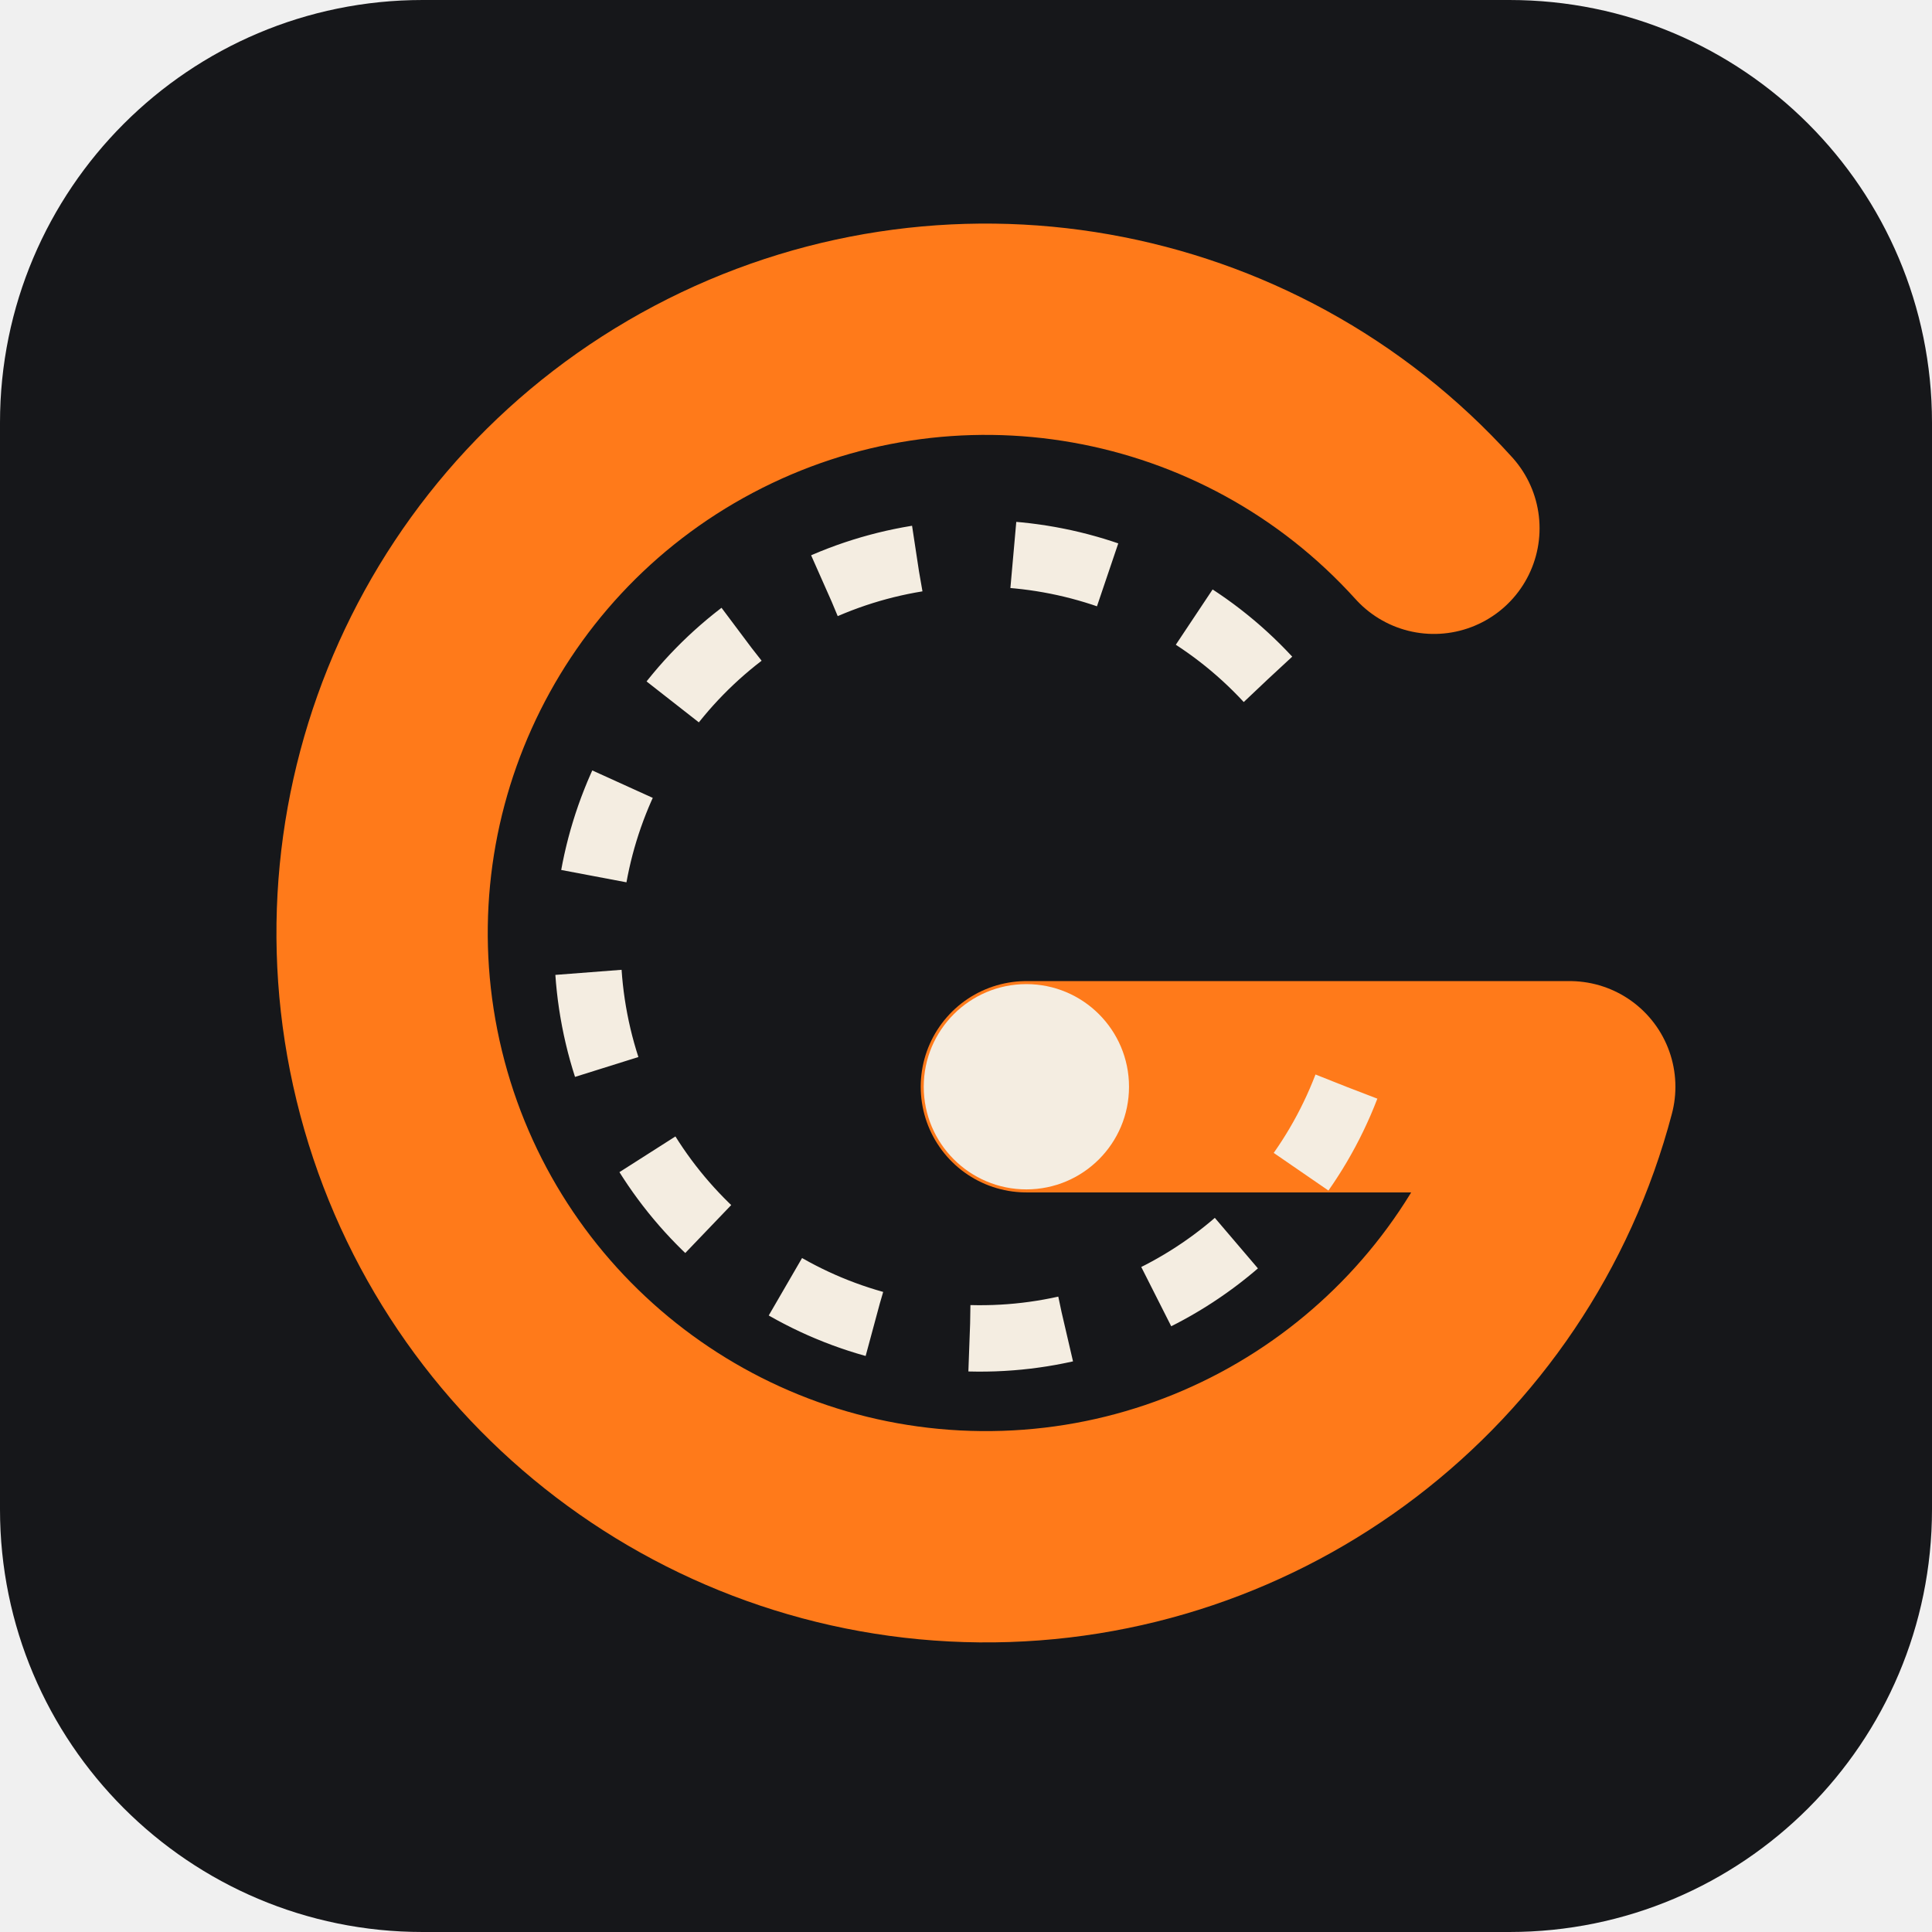
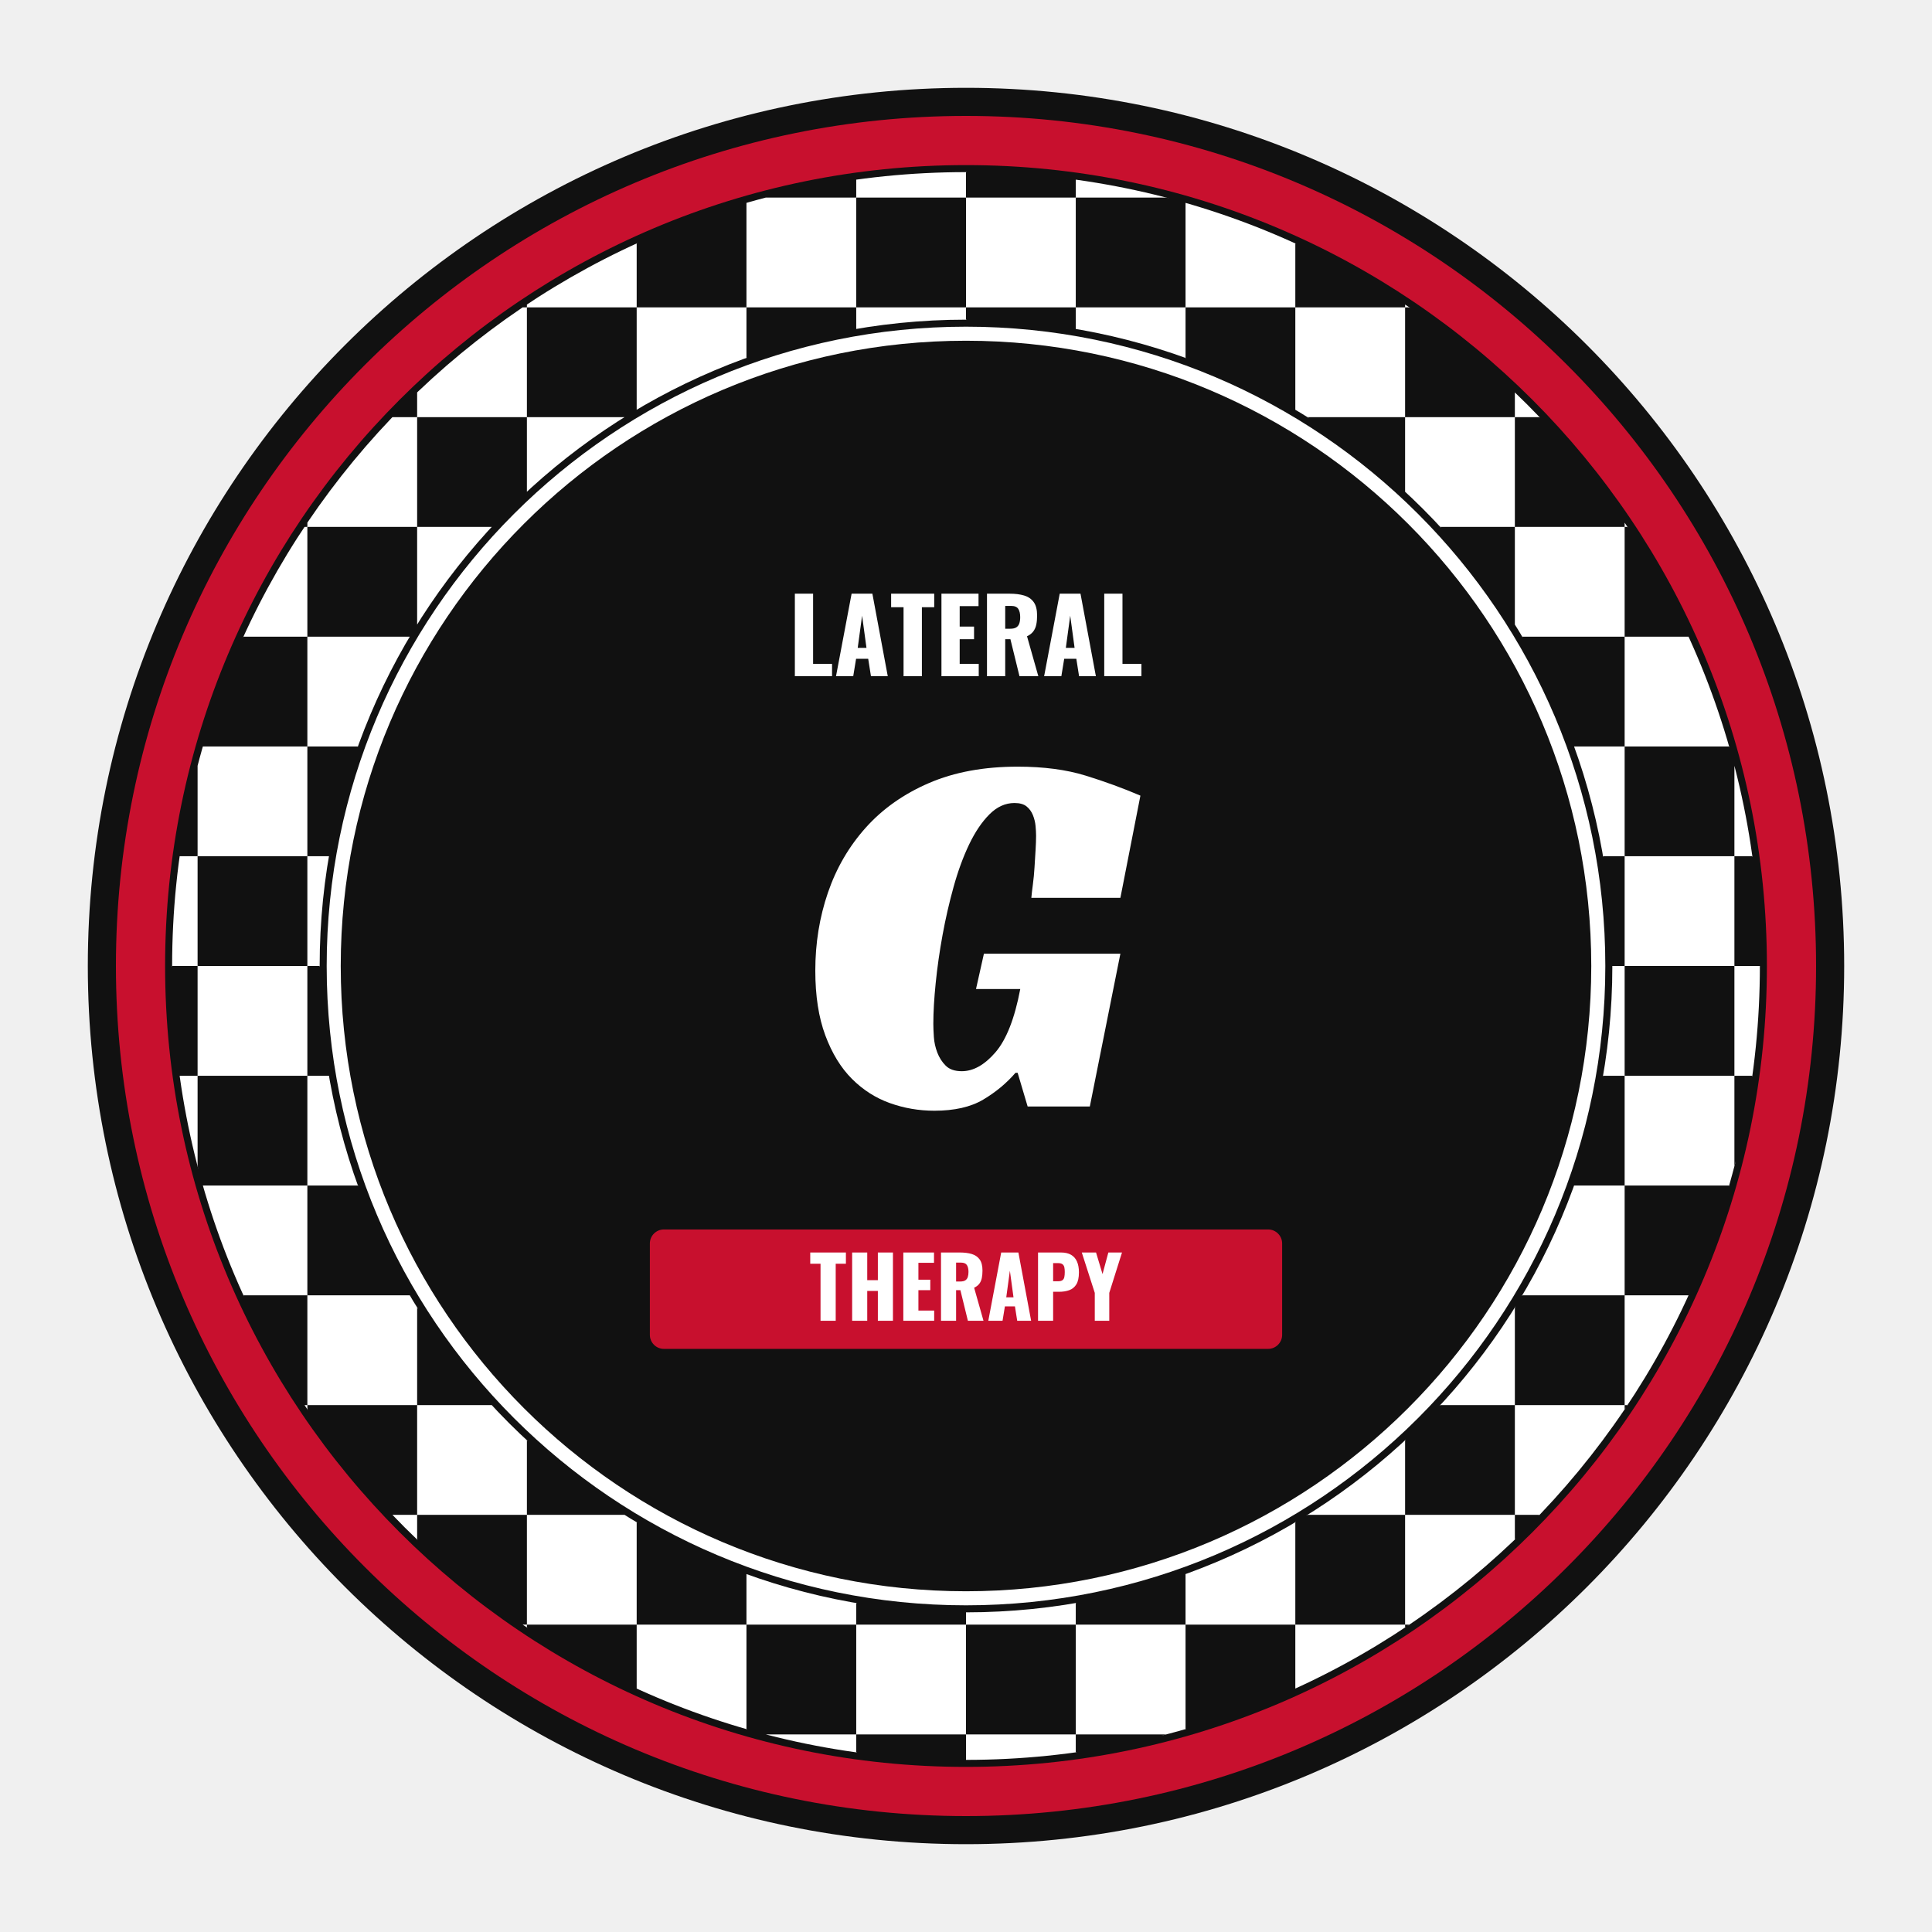
- <svg xmlns="http://www.w3.org/2000/svg" viewBox="0 0 64 64" role="img" aria-labelledby="t">
-   <rect width="64" height="64" rx="14" fill="#16171a" />
-   <path d="M47.5 17.5 A20 20 0 1 0 52 36 H34" fill="none" stroke="#ff7a1a" stroke-width="7" stroke-linecap="round" stroke-linejoin="round" />
-   <path d="M42 22.5 A13 13 0 1 0 44.6 36" fill="none" stroke="#f4ede1" stroke-width="2.2" stroke-dasharray="3.2 3.2" stroke-linecap="butt" />
-   <circle cx="34" cy="36" r="3.4" fill="#f4ede1" />
+ <svg xmlns="http://www.w3.org/2000/svg" viewBox="0 0 1100 1100" width="1100" height="1100">
+   <circle cx="550.00" cy="550.00" r="500.00" fill="#111111" />
+   <circle cx="550.00" cy="550.00" r="484.00" fill="#C8102E" />
+   <circle cx="550.00" cy="550.00" r="456.00" fill="#111111" />
+   <defs>
+     <clipPath id="chk" clip-rule="evenodd">
+       <path d="M 1002.00,550.00 A 452.00,452.00 0 1 1 98.00,550.00 A 452.00,452.00 0 1 1 1002.00,550.00 Z M 918.00,550.00 A 368.00,368.00 0 1 0 182.00,550.00 A 368.00,368.00 0 1 0 918.00,550.00 Z" />
+     </clipPath>
+   </defs>
+   <g clip-path="url(#chk)">
+     <rect x="50.00" y="50.00" width="62.90" height="62.90" fill="#111111" />
+     <rect x="112.50" y="50.00" width="62.90" height="62.90" fill="#FFFFFF" />
+     <rect x="175.00" y="50.00" width="62.90" height="62.90" fill="#111111" />
+     <rect x="237.50" y="50.00" width="62.90" height="62.90" fill="#FFFFFF" />
+     <rect x="300.00" y="50.00" width="62.90" height="62.90" fill="#111111" />
+     <rect x="362.50" y="50.00" width="62.90" height="62.90" fill="#FFFFFF" />
+     <rect x="425.00" y="50.00" width="62.90" height="62.90" fill="#111111" />
+     <rect x="487.50" y="50.00" width="62.90" height="62.90" fill="#FFFFFF" />
+     <rect x="550.00" y="50.00" width="62.90" height="62.90" fill="#111111" />
+     <rect x="612.50" y="50.00" width="62.90" height="62.90" fill="#FFFFFF" />
+     <rect x="675.00" y="50.00" width="62.90" height="62.90" fill="#111111" />
+     <rect x="737.50" y="50.00" width="62.90" height="62.90" fill="#FFFFFF" />
+     <rect x="800.00" y="50.00" width="62.90" height="62.90" fill="#111111" />
+     <rect x="862.50" y="50.00" width="62.90" height="62.90" fill="#FFFFFF" />
+     <rect x="925.00" y="50.00" width="62.90" height="62.90" fill="#111111" />
+     <rect x="987.50" y="50.00" width="62.90" height="62.90" fill="#FFFFFF" />
+     <rect x="50.00" y="112.50" width="62.90" height="62.90" fill="#FFFFFF" />
+     <rect x="112.50" y="112.50" width="62.90" height="62.90" fill="#111111" />
+     <rect x="175.00" y="112.50" width="62.90" height="62.90" fill="#FFFFFF" />
+     <rect x="237.50" y="112.50" width="62.90" height="62.90" fill="#111111" />
+     <rect x="300.00" y="112.50" width="62.90" height="62.90" fill="#FFFFFF" />
+     <rect x="362.50" y="112.50" width="62.90" height="62.90" fill="#111111" />
+     <rect x="425.00" y="112.50" width="62.90" height="62.90" fill="#FFFFFF" />
+     <rect x="487.50" y="112.50" width="62.90" height="62.90" fill="#111111" />
+     <rect x="550.00" y="112.50" width="62.90" height="62.90" fill="#FFFFFF" />
+     <rect x="612.50" y="112.50" width="62.90" height="62.90" fill="#111111" />
+     <rect x="675.00" y="112.50" width="62.90" height="62.90" fill="#FFFFFF" />
+     <rect x="737.50" y="112.50" width="62.90" height="62.90" fill="#111111" />
+     <rect x="800.00" y="112.50" width="62.90" height="62.90" fill="#FFFFFF" />
+     <rect x="862.50" y="112.50" width="62.90" height="62.90" fill="#111111" />
+     <rect x="925.00" y="112.50" width="62.90" height="62.90" fill="#FFFFFF" />
+     <rect x="987.50" y="112.50" width="62.90" height="62.90" fill="#111111" />
+     <rect x="50.00" y="175.00" width="62.90" height="62.90" fill="#111111" />
+     <rect x="112.50" y="175.00" width="62.90" height="62.90" fill="#FFFFFF" />
+     <rect x="175.00" y="175.00" width="62.90" height="62.90" fill="#111111" />
+     <rect x="237.50" y="175.00" width="62.90" height="62.90" fill="#FFFFFF" />
+     <rect x="300.00" y="175.00" width="62.90" height="62.90" fill="#111111" />
+     <rect x="362.50" y="175.00" width="62.90" height="62.90" fill="#FFFFFF" />
+     <rect x="425.00" y="175.00" width="62.90" height="62.90" fill="#111111" />
+     <rect x="487.50" y="175.00" width="62.90" height="62.90" fill="#FFFFFF" />
+     <rect x="550.00" y="175.00" width="62.90" height="62.90" fill="#111111" />
+     <rect x="612.50" y="175.00" width="62.90" height="62.90" fill="#FFFFFF" />
+     <rect x="675.00" y="175.00" width="62.90" height="62.90" fill="#111111" />
+     <rect x="737.50" y="175.00" width="62.90" height="62.90" fill="#FFFFFF" />
+     <rect x="800.00" y="175.00" width="62.90" height="62.90" fill="#111111" />
+     <rect x="862.50" y="175.00" width="62.90" height="62.90" fill="#FFFFFF" />
+     <rect x="925.00" y="175.00" width="62.90" height="62.90" fill="#111111" />
+     <rect x="987.50" y="175.00" width="62.90" height="62.90" fill="#FFFFFF" />
+     <rect x="50.00" y="237.50" width="62.90" height="62.90" fill="#FFFFFF" />
+     <rect x="112.50" y="237.50" width="62.90" height="62.90" fill="#111111" />
+     <rect x="175.00" y="237.50" width="62.90" height="62.90" fill="#FFFFFF" />
+     <rect x="237.50" y="237.50" width="62.90" height="62.90" fill="#111111" />
+     <rect x="300.00" y="237.50" width="62.90" height="62.90" fill="#FFFFFF" />
+     <rect x="362.50" y="237.50" width="62.90" height="62.90" fill="#111111" />
+     <rect x="425.00" y="237.50" width="62.90" height="62.90" fill="#FFFFFF" />
+     <rect x="487.50" y="237.50" width="62.90" height="62.90" fill="#111111" />
+     <rect x="550.00" y="237.50" width="62.90" height="62.90" fill="#FFFFFF" />
+     <rect x="612.50" y="237.50" width="62.90" height="62.90" fill="#111111" />
+     <rect x="675.00" y="237.50" width="62.90" height="62.90" fill="#FFFFFF" />
+     <rect x="737.50" y="237.50" width="62.90" height="62.90" fill="#111111" />
+     <rect x="800.00" y="237.50" width="62.90" height="62.90" fill="#FFFFFF" />
+     <rect x="862.50" y="237.50" width="62.90" height="62.90" fill="#111111" />
+     <rect x="925.00" y="237.50" width="62.90" height="62.90" fill="#FFFFFF" />
+     <rect x="987.50" y="237.50" width="62.90" height="62.90" fill="#111111" />
+     <rect x="50.00" y="300.00" width="62.90" height="62.90" fill="#111111" />
+     <rect x="112.50" y="300.00" width="62.90" height="62.90" fill="#FFFFFF" />
+     <rect x="175.00" y="300.00" width="62.90" height="62.90" fill="#111111" />
+     <rect x="237.50" y="300.00" width="62.90" height="62.90" fill="#FFFFFF" />
+     <rect x="300.00" y="300.00" width="62.90" height="62.90" fill="#111111" />
+     <rect x="362.50" y="300.00" width="62.90" height="62.90" fill="#FFFFFF" />
+     <rect x="425.00" y="300.00" width="62.90" height="62.90" fill="#111111" />
+     <rect x="487.50" y="300.00" width="62.90" height="62.90" fill="#FFFFFF" />
+     <rect x="550.00" y="300.00" width="62.90" height="62.90" fill="#111111" />
+     <rect x="612.50" y="300.00" width="62.90" height="62.90" fill="#FFFFFF" />
+     <rect x="675.00" y="300.00" width="62.90" height="62.90" fill="#111111" />
+     <rect x="737.50" y="300.00" width="62.90" height="62.90" fill="#FFFFFF" />
+     <rect x="800.00" y="300.00" width="62.90" height="62.90" fill="#111111" />
+     <rect x="862.50" y="300.00" width="62.90" height="62.90" fill="#FFFFFF" />
+     <rect x="925.00" y="300.00" width="62.90" height="62.90" fill="#111111" />
+     <rect x="987.50" y="300.00" width="62.90" height="62.90" fill="#FFFFFF" />
+     <rect x="50.00" y="362.50" width="62.90" height="62.90" fill="#FFFFFF" />
+     <rect x="112.50" y="362.50" width="62.90" height="62.90" fill="#111111" />
+     <rect x="175.00" y="362.50" width="62.90" height="62.90" fill="#FFFFFF" />
+     <rect x="237.50" y="362.50" width="62.90" height="62.90" fill="#111111" />
+     <rect x="300.00" y="362.50" width="62.90" height="62.90" fill="#FFFFFF" />
+     <rect x="362.50" y="362.50" width="62.90" height="62.90" fill="#111111" />
+     <rect x="425.00" y="362.50" width="62.90" height="62.90" fill="#FFFFFF" />
+     <rect x="487.50" y="362.50" width="62.90" height="62.90" fill="#111111" />
+     <rect x="550.00" y="362.50" width="62.90" height="62.90" fill="#FFFFFF" />
+     <rect x="612.50" y="362.50" width="62.90" height="62.90" fill="#111111" />
+     <rect x="675.00" y="362.50" width="62.90" height="62.90" fill="#FFFFFF" />
+     <rect x="737.50" y="362.50" width="62.90" height="62.90" fill="#111111" />
+     <rect x="800.00" y="362.50" width="62.90" height="62.90" fill="#FFFFFF" />
+     <rect x="862.50" y="362.50" width="62.90" height="62.90" fill="#111111" />
+     <rect x="925.00" y="362.50" width="62.90" height="62.90" fill="#FFFFFF" />
+     <rect x="987.50" y="362.50" width="62.90" height="62.90" fill="#111111" />
+     <rect x="50.00" y="425.00" width="62.90" height="62.90" fill="#111111" />
+     <rect x="112.50" y="425.00" width="62.90" height="62.90" fill="#FFFFFF" />
+     <rect x="175.00" y="425.00" width="62.90" height="62.90" fill="#111111" />
+     <rect x="237.50" y="425.00" width="62.90" height="62.90" fill="#FFFFFF" />
+     <rect x="300.00" y="425.00" width="62.90" height="62.90" fill="#111111" />
+     <rect x="362.50" y="425.00" width="62.90" height="62.90" fill="#FFFFFF" />
+     <rect x="425.00" y="425.00" width="62.90" height="62.90" fill="#111111" />
+     <rect x="487.50" y="425.00" width="62.90" height="62.90" fill="#FFFFFF" />
+     <rect x="550.00" y="425.00" width="62.90" height="62.90" fill="#111111" />
+     <rect x="612.50" y="425.00" width="62.90" height="62.90" fill="#FFFFFF" />
+     <rect x="675.00" y="425.00" width="62.90" height="62.90" fill="#111111" />
+     <rect x="737.50" y="425.00" width="62.90" height="62.90" fill="#FFFFFF" />
+     <rect x="800.00" y="425.00" width="62.90" height="62.90" fill="#111111" />
+     <rect x="862.50" y="425.00" width="62.90" height="62.90" fill="#FFFFFF" />
+     <rect x="925.00" y="425.00" width="62.90" height="62.90" fill="#111111" />
+     <rect x="987.50" y="425.00" width="62.90" height="62.90" fill="#FFFFFF" />
+     <rect x="50.00" y="487.50" width="62.90" height="62.90" fill="#FFFFFF" />
+     <rect x="112.50" y="487.50" width="62.90" height="62.90" fill="#111111" />
+     <rect x="175.00" y="487.50" width="62.90" height="62.90" fill="#FFFFFF" />
+     <rect x="237.50" y="487.50" width="62.90" height="62.90" fill="#111111" />
+     <rect x="300.00" y="487.50" width="62.90" height="62.90" fill="#FFFFFF" />
+     <rect x="362.50" y="487.50" width="62.90" height="62.90" fill="#111111" />
+     <rect x="425.00" y="487.50" width="62.90" height="62.90" fill="#FFFFFF" />
+     <rect x="487.50" y="487.50" width="62.90" height="62.90" fill="#111111" />
+     <rect x="550.00" y="487.50" width="62.90" height="62.90" fill="#FFFFFF" />
+     <rect x="612.50" y="487.50" width="62.90" height="62.90" fill="#111111" />
+     <rect x="675.00" y="487.50" width="62.90" height="62.90" fill="#FFFFFF" />
+     <rect x="737.50" y="487.50" width="62.90" height="62.90" fill="#111111" />
+     <rect x="800.00" y="487.50" width="62.90" height="62.90" fill="#FFFFFF" />
+     <rect x="862.50" y="487.50" width="62.90" height="62.90" fill="#111111" />
+     <rect x="925.00" y="487.50" width="62.90" height="62.90" fill="#FFFFFF" />
+     <rect x="987.50" y="487.50" width="62.90" height="62.90" fill="#111111" />
+     <rect x="50.00" y="550.00" width="62.90" height="62.90" fill="#111111" />
+     <rect x="112.50" y="550.00" width="62.90" height="62.90" fill="#FFFFFF" />
+     <rect x="175.00" y="550.00" width="62.90" height="62.90" fill="#111111" />
+     <rect x="237.50" y="550.00" width="62.90" height="62.90" fill="#FFFFFF" />
+     <rect x="300.00" y="550.00" width="62.90" height="62.90" fill="#111111" />
+     <rect x="362.50" y="550.00" width="62.90" height="62.90" fill="#FFFFFF" />
+     <rect x="425.00" y="550.00" width="62.90" height="62.90" fill="#111111" />
+     <rect x="487.50" y="550.00" width="62.90" height="62.90" fill="#FFFFFF" />
+     <rect x="550.00" y="550.00" width="62.90" height="62.90" fill="#111111" />
+     <rect x="612.50" y="550.00" width="62.90" height="62.90" fill="#FFFFFF" />
+     <rect x="675.00" y="550.00" width="62.90" height="62.90" fill="#111111" />
+     <rect x="737.50" y="550.00" width="62.90" height="62.90" fill="#FFFFFF" />
+     <rect x="800.00" y="550.00" width="62.90" height="62.90" fill="#111111" />
+     <rect x="862.50" y="550.00" width="62.90" height="62.90" fill="#FFFFFF" />
+     <rect x="925.00" y="550.00" width="62.90" height="62.90" fill="#111111" />
+     <rect x="987.50" y="550.00" width="62.90" height="62.90" fill="#FFFFFF" />
+     <rect x="50.00" y="612.50" width="62.90" height="62.90" fill="#FFFFFF" />
+     <rect x="112.50" y="612.50" width="62.90" height="62.90" fill="#111111" />
+     <rect x="175.00" y="612.50" width="62.90" height="62.90" fill="#FFFFFF" />
+     <rect x="237.50" y="612.50" width="62.90" height="62.90" fill="#111111" />
+     <rect x="300.00" y="612.50" width="62.90" height="62.90" fill="#FFFFFF" />
+     <rect x="362.50" y="612.50" width="62.90" height="62.90" fill="#111111" />
+     <rect x="425.00" y="612.50" width="62.90" height="62.90" fill="#FFFFFF" />
+     <rect x="487.50" y="612.50" width="62.90" height="62.90" fill="#111111" />
+     <rect x="550.00" y="612.50" width="62.90" height="62.90" fill="#FFFFFF" />
+     <rect x="612.50" y="612.50" width="62.90" height="62.90" fill="#111111" />
+     <rect x="675.00" y="612.50" width="62.90" height="62.90" fill="#FFFFFF" />
+     <rect x="737.50" y="612.50" width="62.90" height="62.90" fill="#111111" />
+     <rect x="800.00" y="612.50" width="62.90" height="62.90" fill="#FFFFFF" />
+     <rect x="862.50" y="612.50" width="62.90" height="62.90" fill="#111111" />
+     <rect x="925.00" y="612.50" width="62.90" height="62.90" fill="#FFFFFF" />
+     <rect x="987.50" y="612.50" width="62.90" height="62.90" fill="#111111" />
+     <rect x="50.00" y="675.00" width="62.90" height="62.90" fill="#111111" />
+     <rect x="112.50" y="675.00" width="62.90" height="62.90" fill="#FFFFFF" />
+     <rect x="175.00" y="675.00" width="62.90" height="62.90" fill="#111111" />
+     <rect x="237.50" y="675.00" width="62.90" height="62.90" fill="#FFFFFF" />
+     <rect x="300.00" y="675.00" width="62.90" height="62.90" fill="#111111" />
+     <rect x="362.50" y="675.00" width="62.90" height="62.90" fill="#FFFFFF" />
+     <rect x="425.00" y="675.00" width="62.90" height="62.90" fill="#111111" />
+     <rect x="487.50" y="675.00" width="62.90" height="62.90" fill="#FFFFFF" />
+     <rect x="550.00" y="675.00" width="62.90" height="62.90" fill="#111111" />
+     <rect x="612.50" y="675.00" width="62.90" height="62.90" fill="#FFFFFF" />
+     <rect x="675.00" y="675.00" width="62.90" height="62.90" fill="#111111" />
+     <rect x="737.50" y="675.00" width="62.90" height="62.90" fill="#FFFFFF" />
+     <rect x="800.00" y="675.00" width="62.90" height="62.90" fill="#111111" />
+     <rect x="862.50" y="675.00" width="62.90" height="62.90" fill="#FFFFFF" />
+     <rect x="925.00" y="675.00" width="62.90" height="62.90" fill="#111111" />
+     <rect x="987.50" y="675.00" width="62.90" height="62.90" fill="#FFFFFF" />
+     <rect x="50.00" y="737.50" width="62.90" height="62.90" fill="#FFFFFF" />
+     <rect x="112.50" y="737.50" width="62.90" height="62.90" fill="#111111" />
+     <rect x="175.00" y="737.50" width="62.90" height="62.90" fill="#FFFFFF" />
+     <rect x="237.50" y="737.50" width="62.90" height="62.90" fill="#111111" />
+     <rect x="300.00" y="737.50" width="62.90" height="62.90" fill="#FFFFFF" />
+     <rect x="362.50" y="737.50" width="62.90" height="62.90" fill="#111111" />
+     <rect x="425.00" y="737.50" width="62.90" height="62.90" fill="#FFFFFF" />
+     <rect x="487.50" y="737.50" width="62.90" height="62.90" fill="#111111" />
+     <rect x="550.00" y="737.50" width="62.90" height="62.90" fill="#FFFFFF" />
+     <rect x="612.50" y="737.50" width="62.90" height="62.90" fill="#111111" />
+     <rect x="675.00" y="737.50" width="62.90" height="62.90" fill="#FFFFFF" />
+     <rect x="737.50" y="737.50" width="62.90" height="62.90" fill="#111111" />
+     <rect x="800.00" y="737.50" width="62.90" height="62.90" fill="#FFFFFF" />
+     <rect x="862.50" y="737.50" width="62.90" height="62.90" fill="#111111" />
+     <rect x="925.00" y="737.50" width="62.90" height="62.90" fill="#FFFFFF" />
+     <rect x="987.50" y="737.50" width="62.90" height="62.90" fill="#111111" />
+     <rect x="50.00" y="800.00" width="62.90" height="62.90" fill="#111111" />
+     <rect x="112.50" y="800.00" width="62.90" height="62.90" fill="#FFFFFF" />
+     <rect x="175.00" y="800.00" width="62.90" height="62.90" fill="#111111" />
+     <rect x="237.50" y="800.00" width="62.90" height="62.90" fill="#FFFFFF" />
+     <rect x="300.00" y="800.00" width="62.90" height="62.90" fill="#111111" />
+     <rect x="362.50" y="800.00" width="62.90" height="62.90" fill="#FFFFFF" />
+     <rect x="425.00" y="800.00" width="62.90" height="62.90" fill="#111111" />
+     <rect x="487.50" y="800.00" width="62.90" height="62.90" fill="#FFFFFF" />
+     <rect x="550.00" y="800.00" width="62.90" height="62.90" fill="#111111" />
+     <rect x="612.50" y="800.00" width="62.90" height="62.90" fill="#FFFFFF" />
+     <rect x="675.00" y="800.00" width="62.90" height="62.90" fill="#111111" />
+     <rect x="737.50" y="800.00" width="62.90" height="62.90" fill="#FFFFFF" />
+     <rect x="800.00" y="800.00" width="62.90" height="62.90" fill="#111111" />
+     <rect x="862.50" y="800.00" width="62.90" height="62.90" fill="#FFFFFF" />
+     <rect x="925.00" y="800.00" width="62.90" height="62.90" fill="#111111" />
+     <rect x="987.50" y="800.00" width="62.90" height="62.90" fill="#FFFFFF" />
+     <rect x="50.00" y="862.50" width="62.90" height="62.90" fill="#FFFFFF" />
+     <rect x="112.50" y="862.50" width="62.90" height="62.90" fill="#111111" />
+     <rect x="175.00" y="862.50" width="62.90" height="62.90" fill="#FFFFFF" />
+     <rect x="237.50" y="862.50" width="62.90" height="62.90" fill="#111111" />
+     <rect x="300.00" y="862.50" width="62.90" height="62.90" fill="#FFFFFF" />
+     <rect x="362.50" y="862.50" width="62.90" height="62.90" fill="#111111" />
+     <rect x="425.00" y="862.50" width="62.90" height="62.90" fill="#FFFFFF" />
+     <rect x="487.50" y="862.50" width="62.90" height="62.90" fill="#111111" />
+     <rect x="550.00" y="862.50" width="62.90" height="62.90" fill="#FFFFFF" />
+     <rect x="612.50" y="862.50" width="62.90" height="62.90" fill="#111111" />
+     <rect x="675.00" y="862.50" width="62.90" height="62.90" fill="#FFFFFF" />
+     <rect x="737.50" y="862.50" width="62.90" height="62.90" fill="#111111" />
+     <rect x="800.00" y="862.50" width="62.90" height="62.90" fill="#FFFFFF" />
+     <rect x="862.50" y="862.50" width="62.90" height="62.90" fill="#111111" />
+     <rect x="925.00" y="862.50" width="62.90" height="62.90" fill="#FFFFFF" />
+     <rect x="987.50" y="862.50" width="62.90" height="62.90" fill="#111111" />
+     <rect x="50.00" y="925.00" width="62.90" height="62.90" fill="#111111" />
+     <rect x="112.50" y="925.00" width="62.90" height="62.90" fill="#FFFFFF" />
+     <rect x="175.00" y="925.00" width="62.90" height="62.90" fill="#111111" />
+     <rect x="237.50" y="925.00" width="62.90" height="62.90" fill="#FFFFFF" />
+     <rect x="300.00" y="925.00" width="62.90" height="62.90" fill="#111111" />
+     <rect x="362.50" y="925.00" width="62.90" height="62.90" fill="#FFFFFF" />
+     <rect x="425.00" y="925.00" width="62.90" height="62.90" fill="#111111" />
+     <rect x="487.50" y="925.00" width="62.90" height="62.90" fill="#FFFFFF" />
+     <rect x="550.00" y="925.00" width="62.90" height="62.90" fill="#111111" />
+     <rect x="612.50" y="925.00" width="62.90" height="62.90" fill="#FFFFFF" />
+     <rect x="675.00" y="925.00" width="62.90" height="62.90" fill="#111111" />
+     <rect x="737.50" y="925.00" width="62.90" height="62.90" fill="#FFFFFF" />
+     <rect x="800.00" y="925.00" width="62.90" height="62.90" fill="#111111" />
+     <rect x="862.50" y="925.00" width="62.90" height="62.90" fill="#FFFFFF" />
+     <rect x="925.00" y="925.00" width="62.90" height="62.90" fill="#111111" />
+     <rect x="987.50" y="925.00" width="62.90" height="62.90" fill="#FFFFFF" />
+     <rect x="50.00" y="987.50" width="62.90" height="62.90" fill="#FFFFFF" />
+     <rect x="112.50" y="987.50" width="62.90" height="62.90" fill="#111111" />
+     <rect x="175.00" y="987.50" width="62.90" height="62.90" fill="#FFFFFF" />
+     <rect x="237.50" y="987.50" width="62.90" height="62.90" fill="#111111" />
+     <rect x="300.00" y="987.50" width="62.90" height="62.90" fill="#FFFFFF" />
+     <rect x="362.50" y="987.50" width="62.90" height="62.90" fill="#111111" />
+     <rect x="425.00" y="987.50" width="62.90" height="62.90" fill="#FFFFFF" />
+     <rect x="487.50" y="987.50" width="62.90" height="62.90" fill="#111111" />
+     <rect x="550.00" y="987.50" width="62.90" height="62.90" fill="#FFFFFF" />
+     <rect x="612.50" y="987.50" width="62.90" height="62.90" fill="#111111" />
+     <rect x="675.00" y="987.50" width="62.90" height="62.90" fill="#FFFFFF" />
+     <rect x="737.50" y="987.50" width="62.90" height="62.90" fill="#111111" />
+     <rect x="800.00" y="987.50" width="62.90" height="62.90" fill="#FFFFFF" />
+     <rect x="862.50" y="987.50" width="62.90" height="62.90" fill="#111111" />
+     <rect x="925.00" y="987.50" width="62.90" height="62.90" fill="#FFFFFF" />
+     <rect x="987.50" y="987.50" width="62.90" height="62.90" fill="#111111" />
+   </g>
+   <circle cx="550.00" cy="550.00" r="360.00" fill="#111111" />
+   <circle cx="550.00" cy="550.00" r="360.00" fill="none" stroke="#FFFFFF" stroke-width="8" />
+   <path d="M452.56 385.0V338.02H462.942V377.982H473.73V385.0Z M475.992 385.0 484.866 338.02H496.698L505.456 385.0H495.886L494.32 375.082H487.418L485.794 385.0ZM488.346 368.876H493.334L490.84 350.548Z M514.446 385.0V345.734H507.37V338.02H531.904V345.734H524.886V385.0Z M536.022 385.0V338.02H557.134V345.096H546.404V356.754H554.582V363.946H546.404V377.982H557.25V385.0Z M561.948 385.0V338.02H574.882Q579.638 338.02 583.118 339.064Q586.598 340.108 588.541 342.805Q590.484 345.502 590.484 350.432Q590.484 353.332 590.02 355.594Q589.556 357.856 588.309 359.509Q587.062 361.162 584.742 362.264L591.18 385.0H580.45L575.288 363.946H572.33V385.0ZM572.33 357.972H575.23Q577.434 357.972 578.652 357.189Q579.87 356.406 580.363 354.927Q580.856 353.448 580.856 351.36Q580.856 348.344 579.754 346.662Q578.652 344.98 575.694 344.98H572.33Z M594.486 385.0 603.36 338.02H615.192L623.95 385.0H614.38L612.814 375.082H605.912L604.288 385.0ZM606.84 368.876H611.828L609.334 350.548Z M628.706 385.0V338.02H639.088V377.982H649.876V385.0Z" fill="#FFFFFF" />
+   <path d="M560.2 543.0H637.9L620.5 630.0H585.1L579.4 610.8H578.2Q570.4 619.8 559.75 626.1Q549.1 632.4 532.0 632.4Q518.8 632.4 506.65 628.05Q494.5 623.7 485.05 614.25Q475.6 604.8 469.9 589.5Q464.2 574.2 464.2 552.6Q464.2 529.2 471.4 508.2Q478.6 487.2 493.0 471.15Q507.4 455.1 529.0 445.8Q550.6 436.5 579.4 436.5Q601.6 436.5 618.1 441.6Q634.6 446.7 649.3 453.0L637.9 511.2H587.2Q587.5 507.9 588.1 503.4Q588.7 498.9 589.0 493.95Q589.3 489.0 589.6 484.2Q589.9 479.4 589.9 475.8Q589.9 473.4 589.6 470.25Q589.3 467.1 588.1 464.1Q586.9 461.1 584.5 459.15Q582.1 457.2 577.6 457.2Q569.8 457.2 563.35 463.65Q556.9 470.1 551.8 480.75Q546.7 491.4 542.95 504.9Q539.2 518.4 536.65 532.35Q534.1 546.3 532.75 559.65Q531.4 573.0 531.4 582.9Q531.4 585.9 531.7 590.4Q532.0 594.9 533.65 599.25Q535.3 603.6 538.45 606.75Q541.6 609.9 547.6 609.9Q557.5 609.9 566.8 599.1Q576.1 588.3 580.9 563.1H555.7Z" fill="#FFFFFF" />
+   <rect x="370.00" y="700.00" width="360.00" height="68.00" fill="#C8102E" rx="8" ry="8" />
+   <path d="M467.176 752.0V719.504H461.32V713.12H481.624V719.504H475.816V752.0Z M485.176 752.0V713.12H493.768V728.864H499.816V713.12H508.408V752.0H499.816V735.008H493.768V752.0Z M514.312 752.0V713.12H531.784V718.976H522.904V728.624H529.672V734.576H522.904V746.192H531.88V752.0Z M535.768 752.0V713.12H546.472Q550.408 713.12 553.288 713.984Q556.168 714.848 557.776 717.08Q559.384 719.312 559.384 723.392Q559.384 725.792 559.0 727.664Q558.616 729.536 557.584 730.904Q556.552 732.272 554.632 733.184L559.96 752.0H551.08L546.808 734.576H544.36V752.0ZM544.36 729.632H546.76Q548.584 729.632 549.592 728.984Q550.6 728.336 551.008 727.112Q551.416 725.888 551.416 724.16Q551.416 721.664 550.504 720.272Q549.592 718.88 547.144 718.88H544.36Z M562.696 752.0 570.04 713.12H579.832L587.08 752.0H579.16L577.864 743.792H572.152L570.808 752.0ZM572.92 738.656H577.048L574.984 723.488Z M591.016 752.0V713.12H604.072Q607.576 713.12 609.832 714.44Q612.088 715.76 613.192 718.28Q614.296 720.8 614.296 724.4Q614.296 728.912 612.808 731.288Q611.32 733.664 608.776 734.576Q606.232 735.488 603.064 735.488H599.608V752.0ZM599.608 729.488H602.488Q604.072 729.488 604.888 728.912Q605.704 728.336 605.968 727.184Q606.232 726.032 606.232 724.256Q606.232 722.768 606.016 721.64Q605.8 720.512 604.984 719.84Q604.168 719.168 602.44 719.168H599.608Z M623.32 752.0V736.112L615.928 713.12H624.04L627.736 725.408L631.048 713.12H638.824L631.576 736.112V752.0Z" fill="#FFFFFF" />
</svg>
